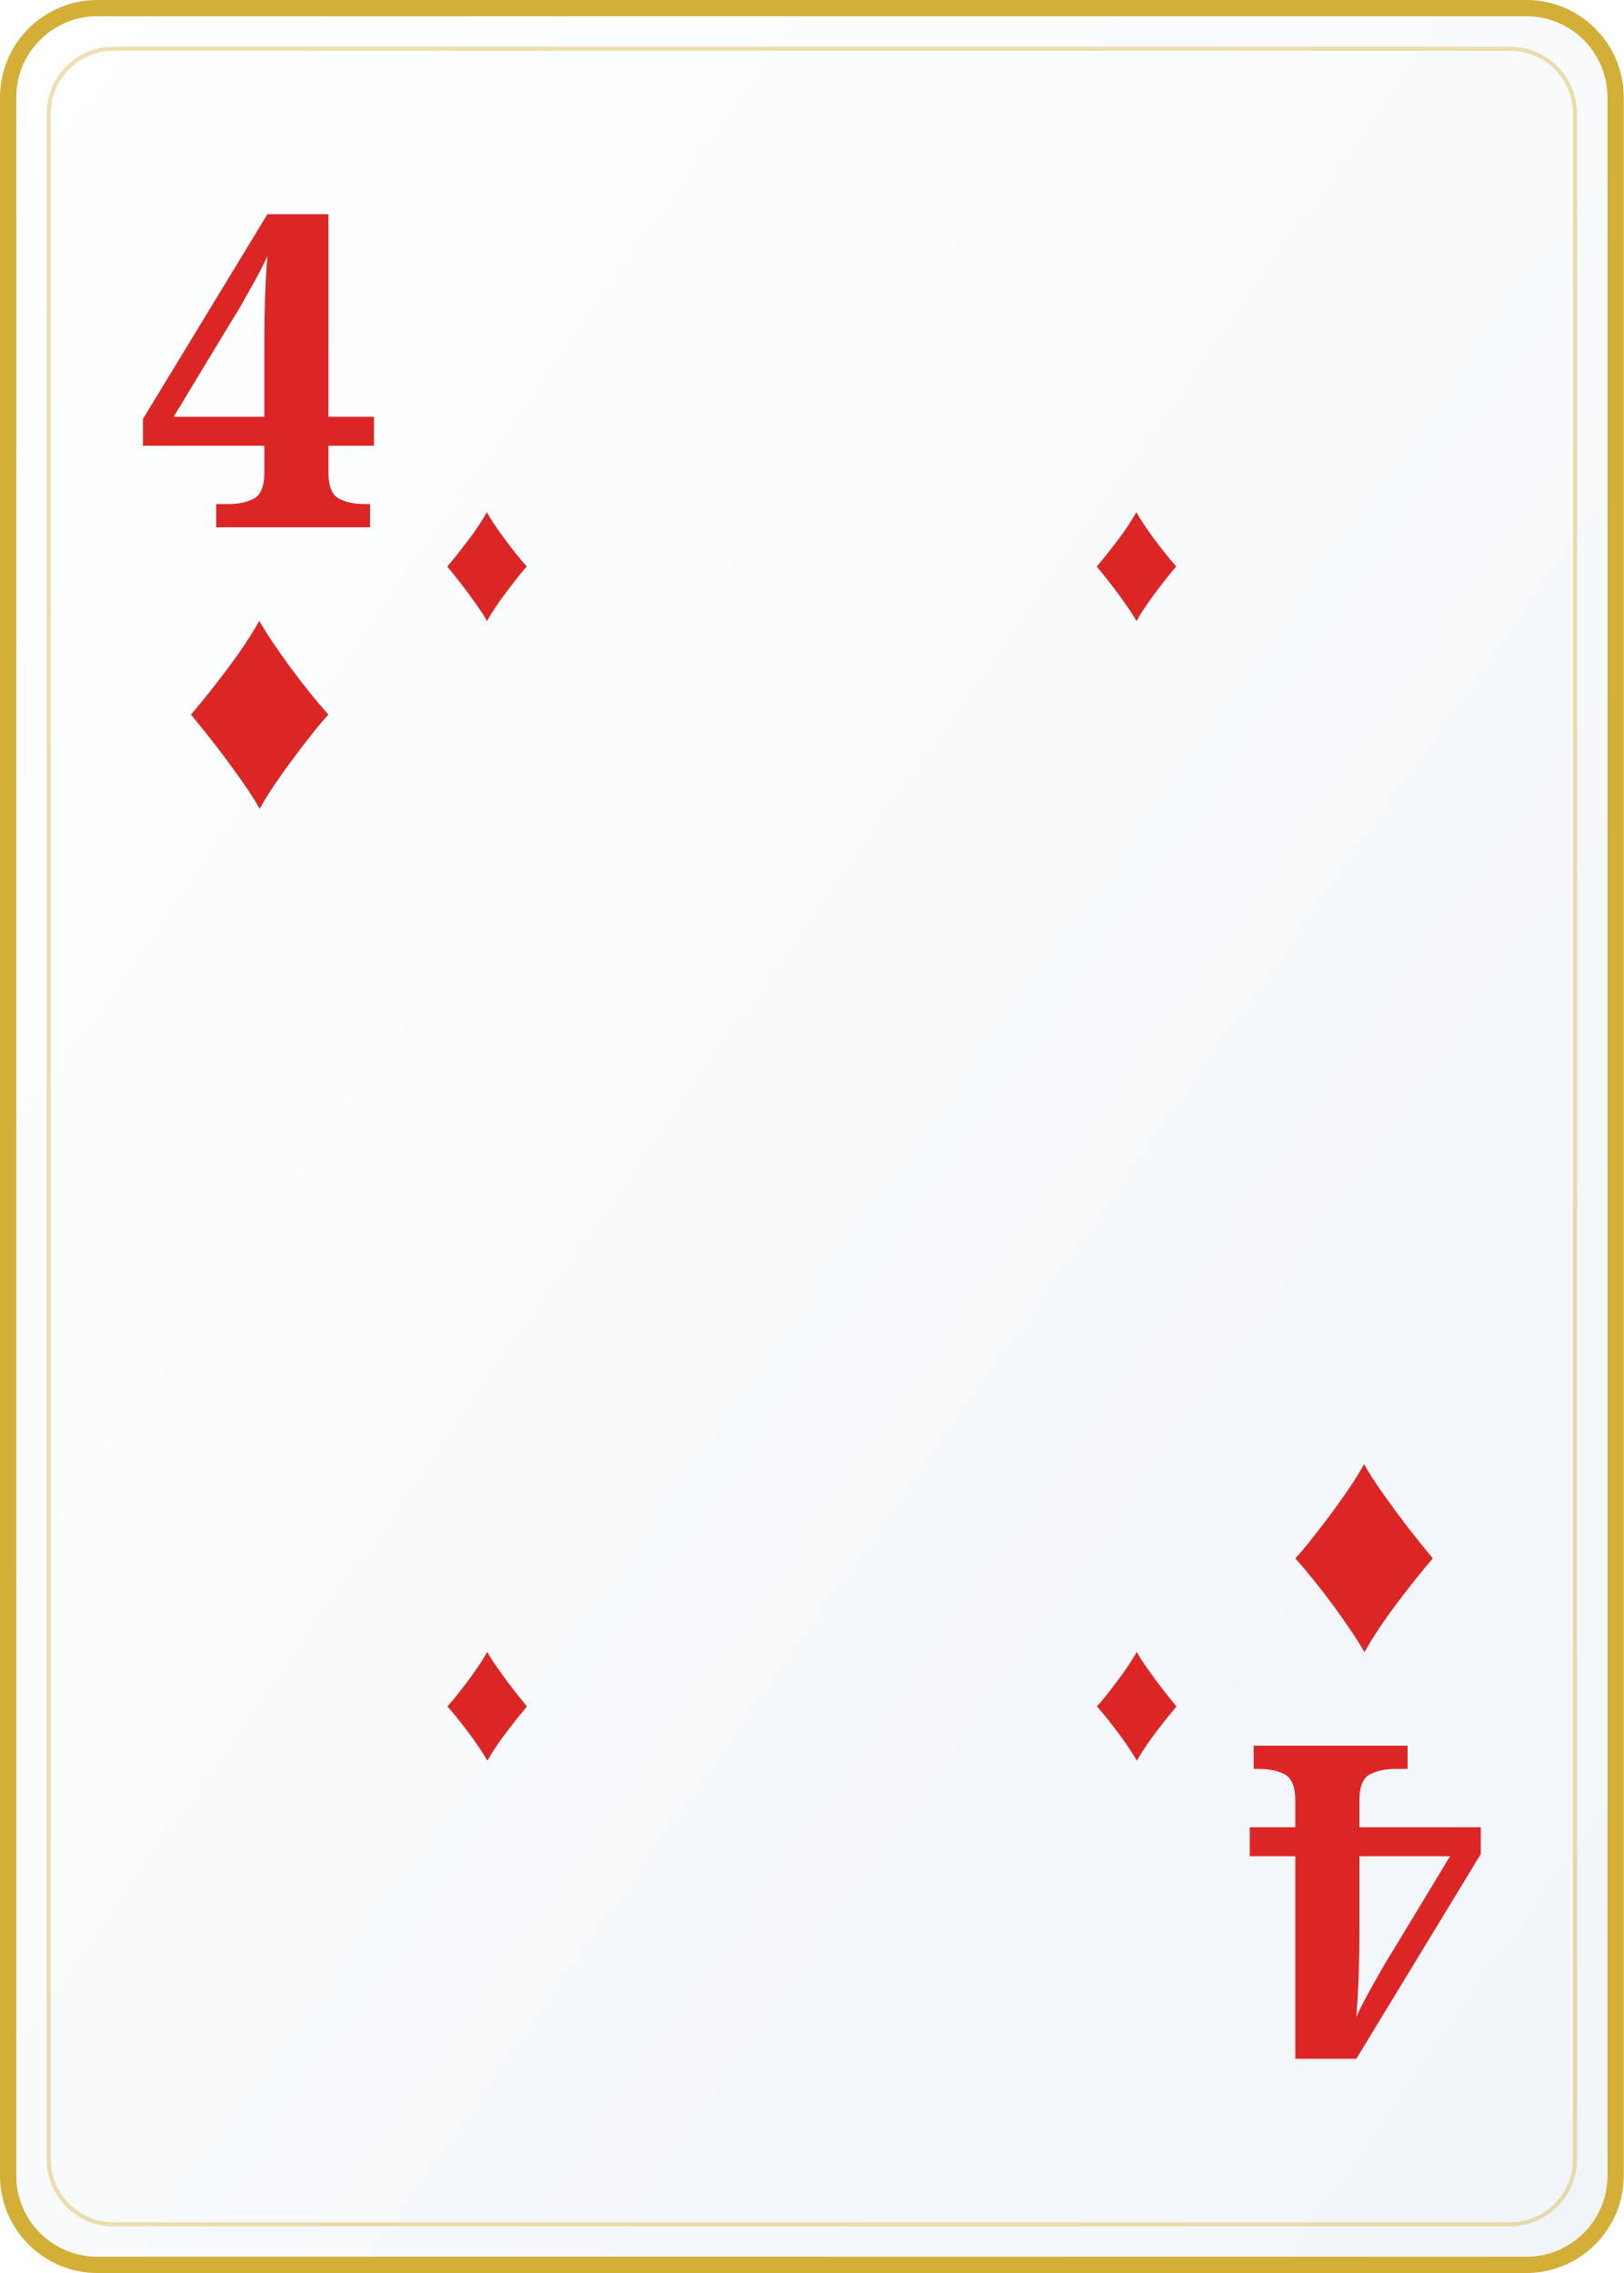
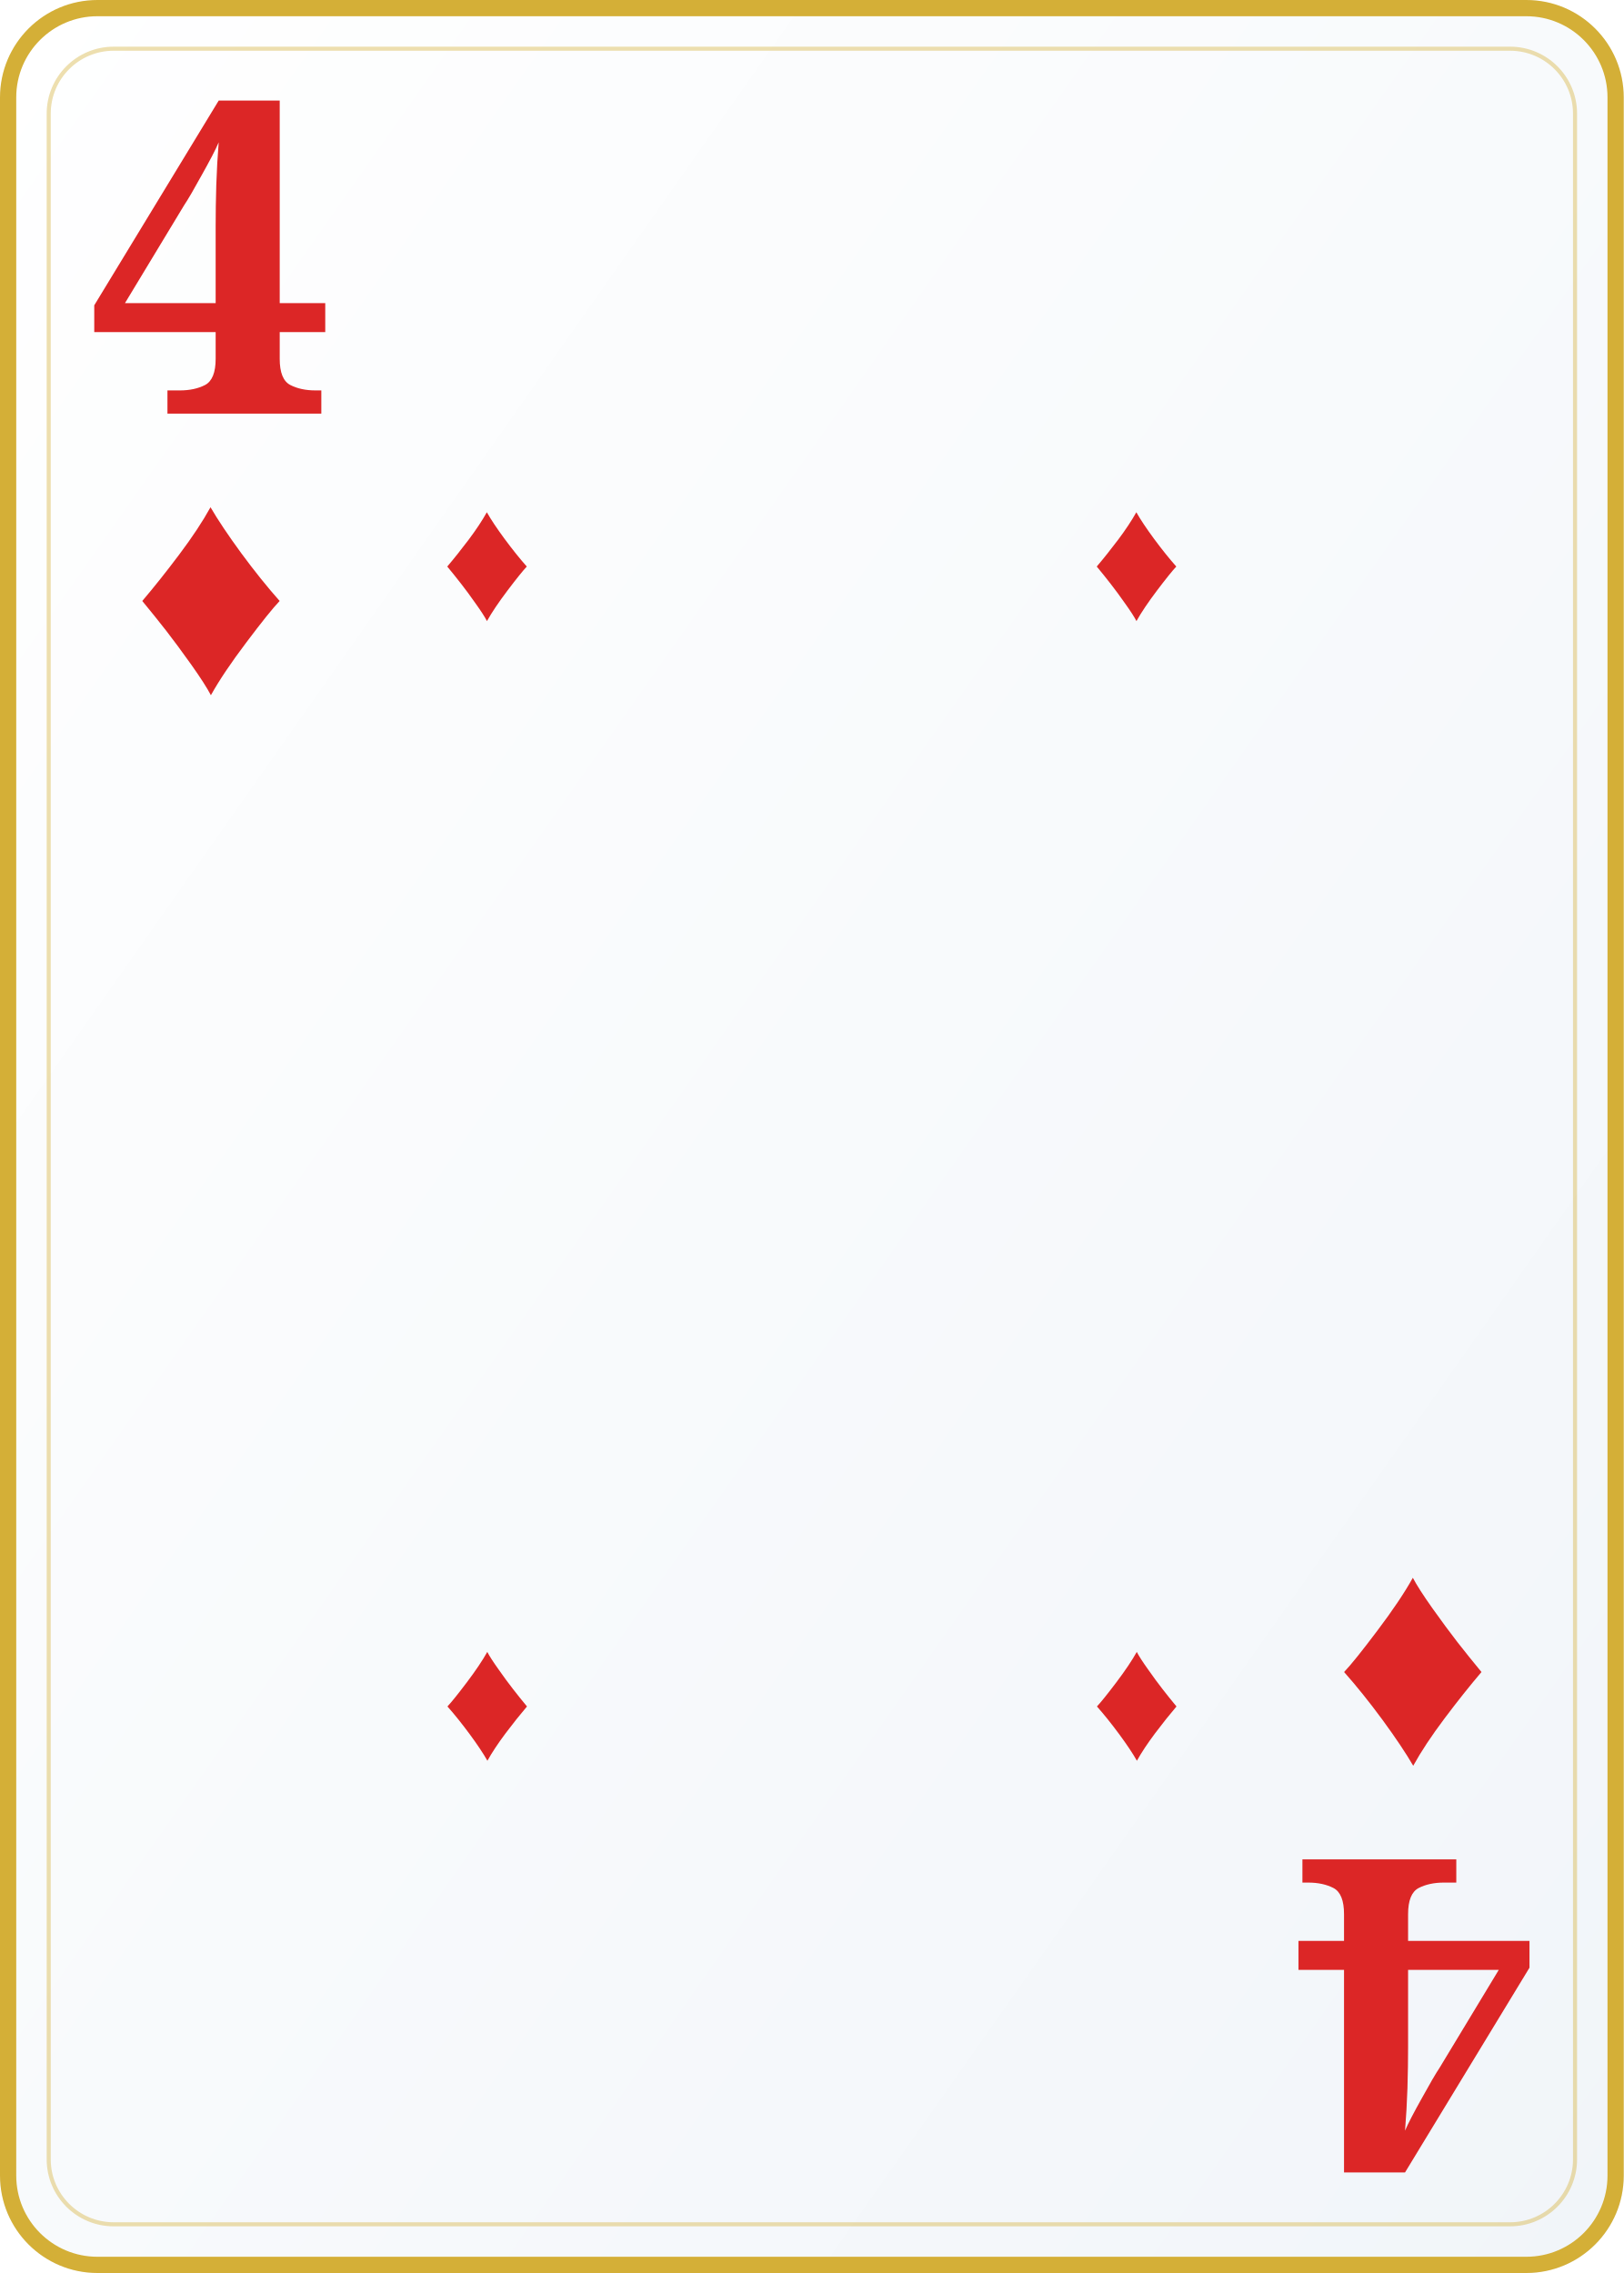
<svg xmlns="http://www.w3.org/2000/svg" viewBox="0 0 200 280" width="200" height="280">
  <defs>
    <linearGradient id="cardBg" x1="0%" y1="0%" x2="100%" y2="100%">
      <stop offset="0%" style="stop-color:#ffffff" />
      <stop offset="100%" style="stop-color:#f1f5f9" />
    </linearGradient>
  </defs>
  <rect width="200" height="280" rx="12" fill="url(#cardBg)" />
  <rect x="1" y="1" width="198" height="278" rx="11" fill="none" stroke="#d4af37" stroke-width="2" />
  <rect x="6" y="6" width="188" height="268" rx="8" fill="none" stroke="#d4af37" stroke-width="0.5" opacity="0.4" />
-   <text x="32" y="44" font-family="Georgia,serif" font-size="54" font-weight="900" fill="#dc2626" text-anchor="middle" dominant-baseline="central">4</text>
-   <text x="32" y="86" font-family="Arial,sans-serif" font-size="38" fill="#dc2626" text-anchor="middle" dominant-baseline="central">♦</text>
-   <text x="168" y="236" font-family="Georgia,serif" font-size="54" font-weight="900" fill="#dc2626" text-anchor="middle" dominant-baseline="central" transform="rotate(180,168,236)">4</text>
-   <text x="168" y="194" font-family="Arial,sans-serif" font-size="38" fill="#dc2626" text-anchor="middle" dominant-baseline="central" transform="rotate(180,168,194)">♦</text>
+   <text x="26" y="30" font-family="Georgia,serif" font-size="54" font-weight="900" fill="#dc2626" text-anchor="middle" dominant-baseline="central">4</text>
+   <text x="26" y="72" font-family="Arial,sans-serif" font-size="38" fill="#dc2626" text-anchor="middle" dominant-baseline="central">♦</text>
+   <text x="174" y="250" font-family="Georgia,serif" font-size="54" font-weight="900" fill="#dc2626" text-anchor="middle" dominant-baseline="central" transform="rotate(180,174,250)">4</text>
+   <text x="174" y="208" font-family="Arial,sans-serif" font-size="38" fill="#dc2626" text-anchor="middle" dominant-baseline="central" transform="rotate(180,174,208)">♦</text>
  <text x="60" y="70" font-family="Arial,sans-serif" font-size="22" fill="#dc2626" text-anchor="middle" dominant-baseline="middle">♦</text>
  <text x="140" y="70" font-family="Arial,sans-serif" font-size="22" fill="#dc2626" text-anchor="middle" dominant-baseline="middle">♦</text>
  <text x="60" y="210" font-family="Arial,sans-serif" font-size="22" fill="#dc2626" text-anchor="middle" dominant-baseline="middle" transform="rotate(180,60,210)">♦</text>
  <text x="140" y="210" font-family="Arial,sans-serif" font-size="22" fill="#dc2626" text-anchor="middle" dominant-baseline="middle" transform="rotate(180,140,210)">♦</text>
</svg>
